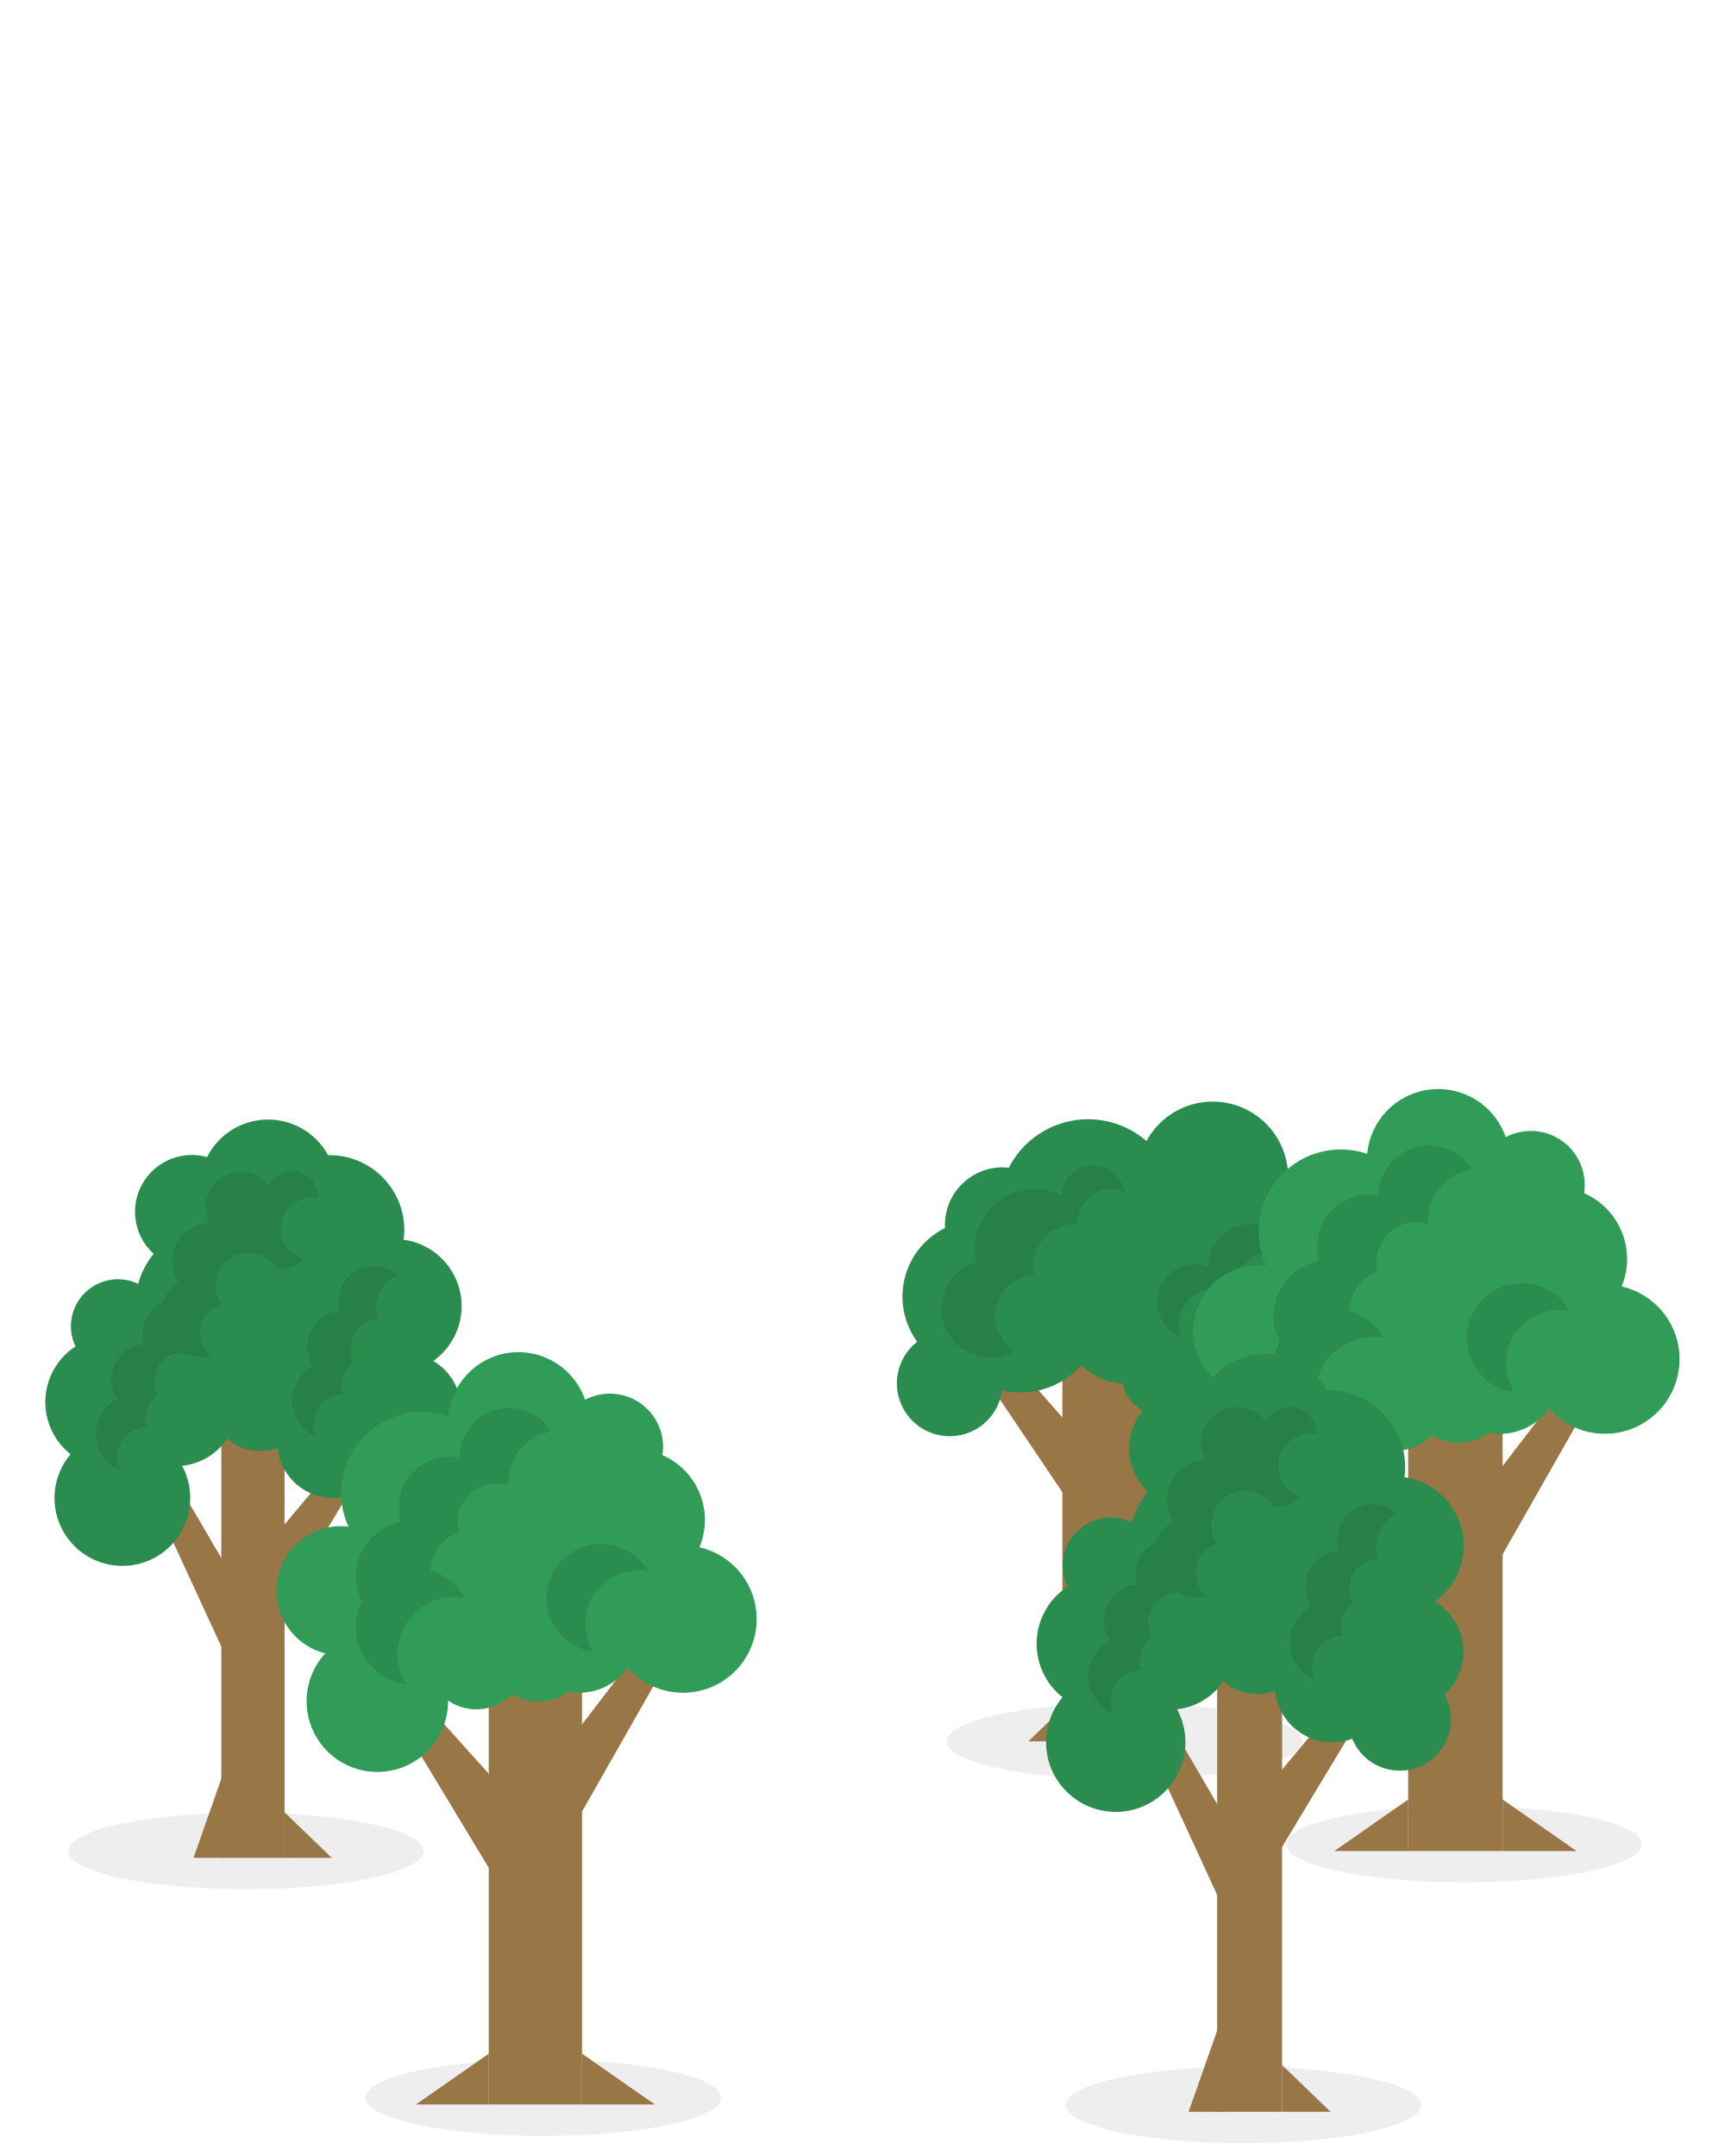
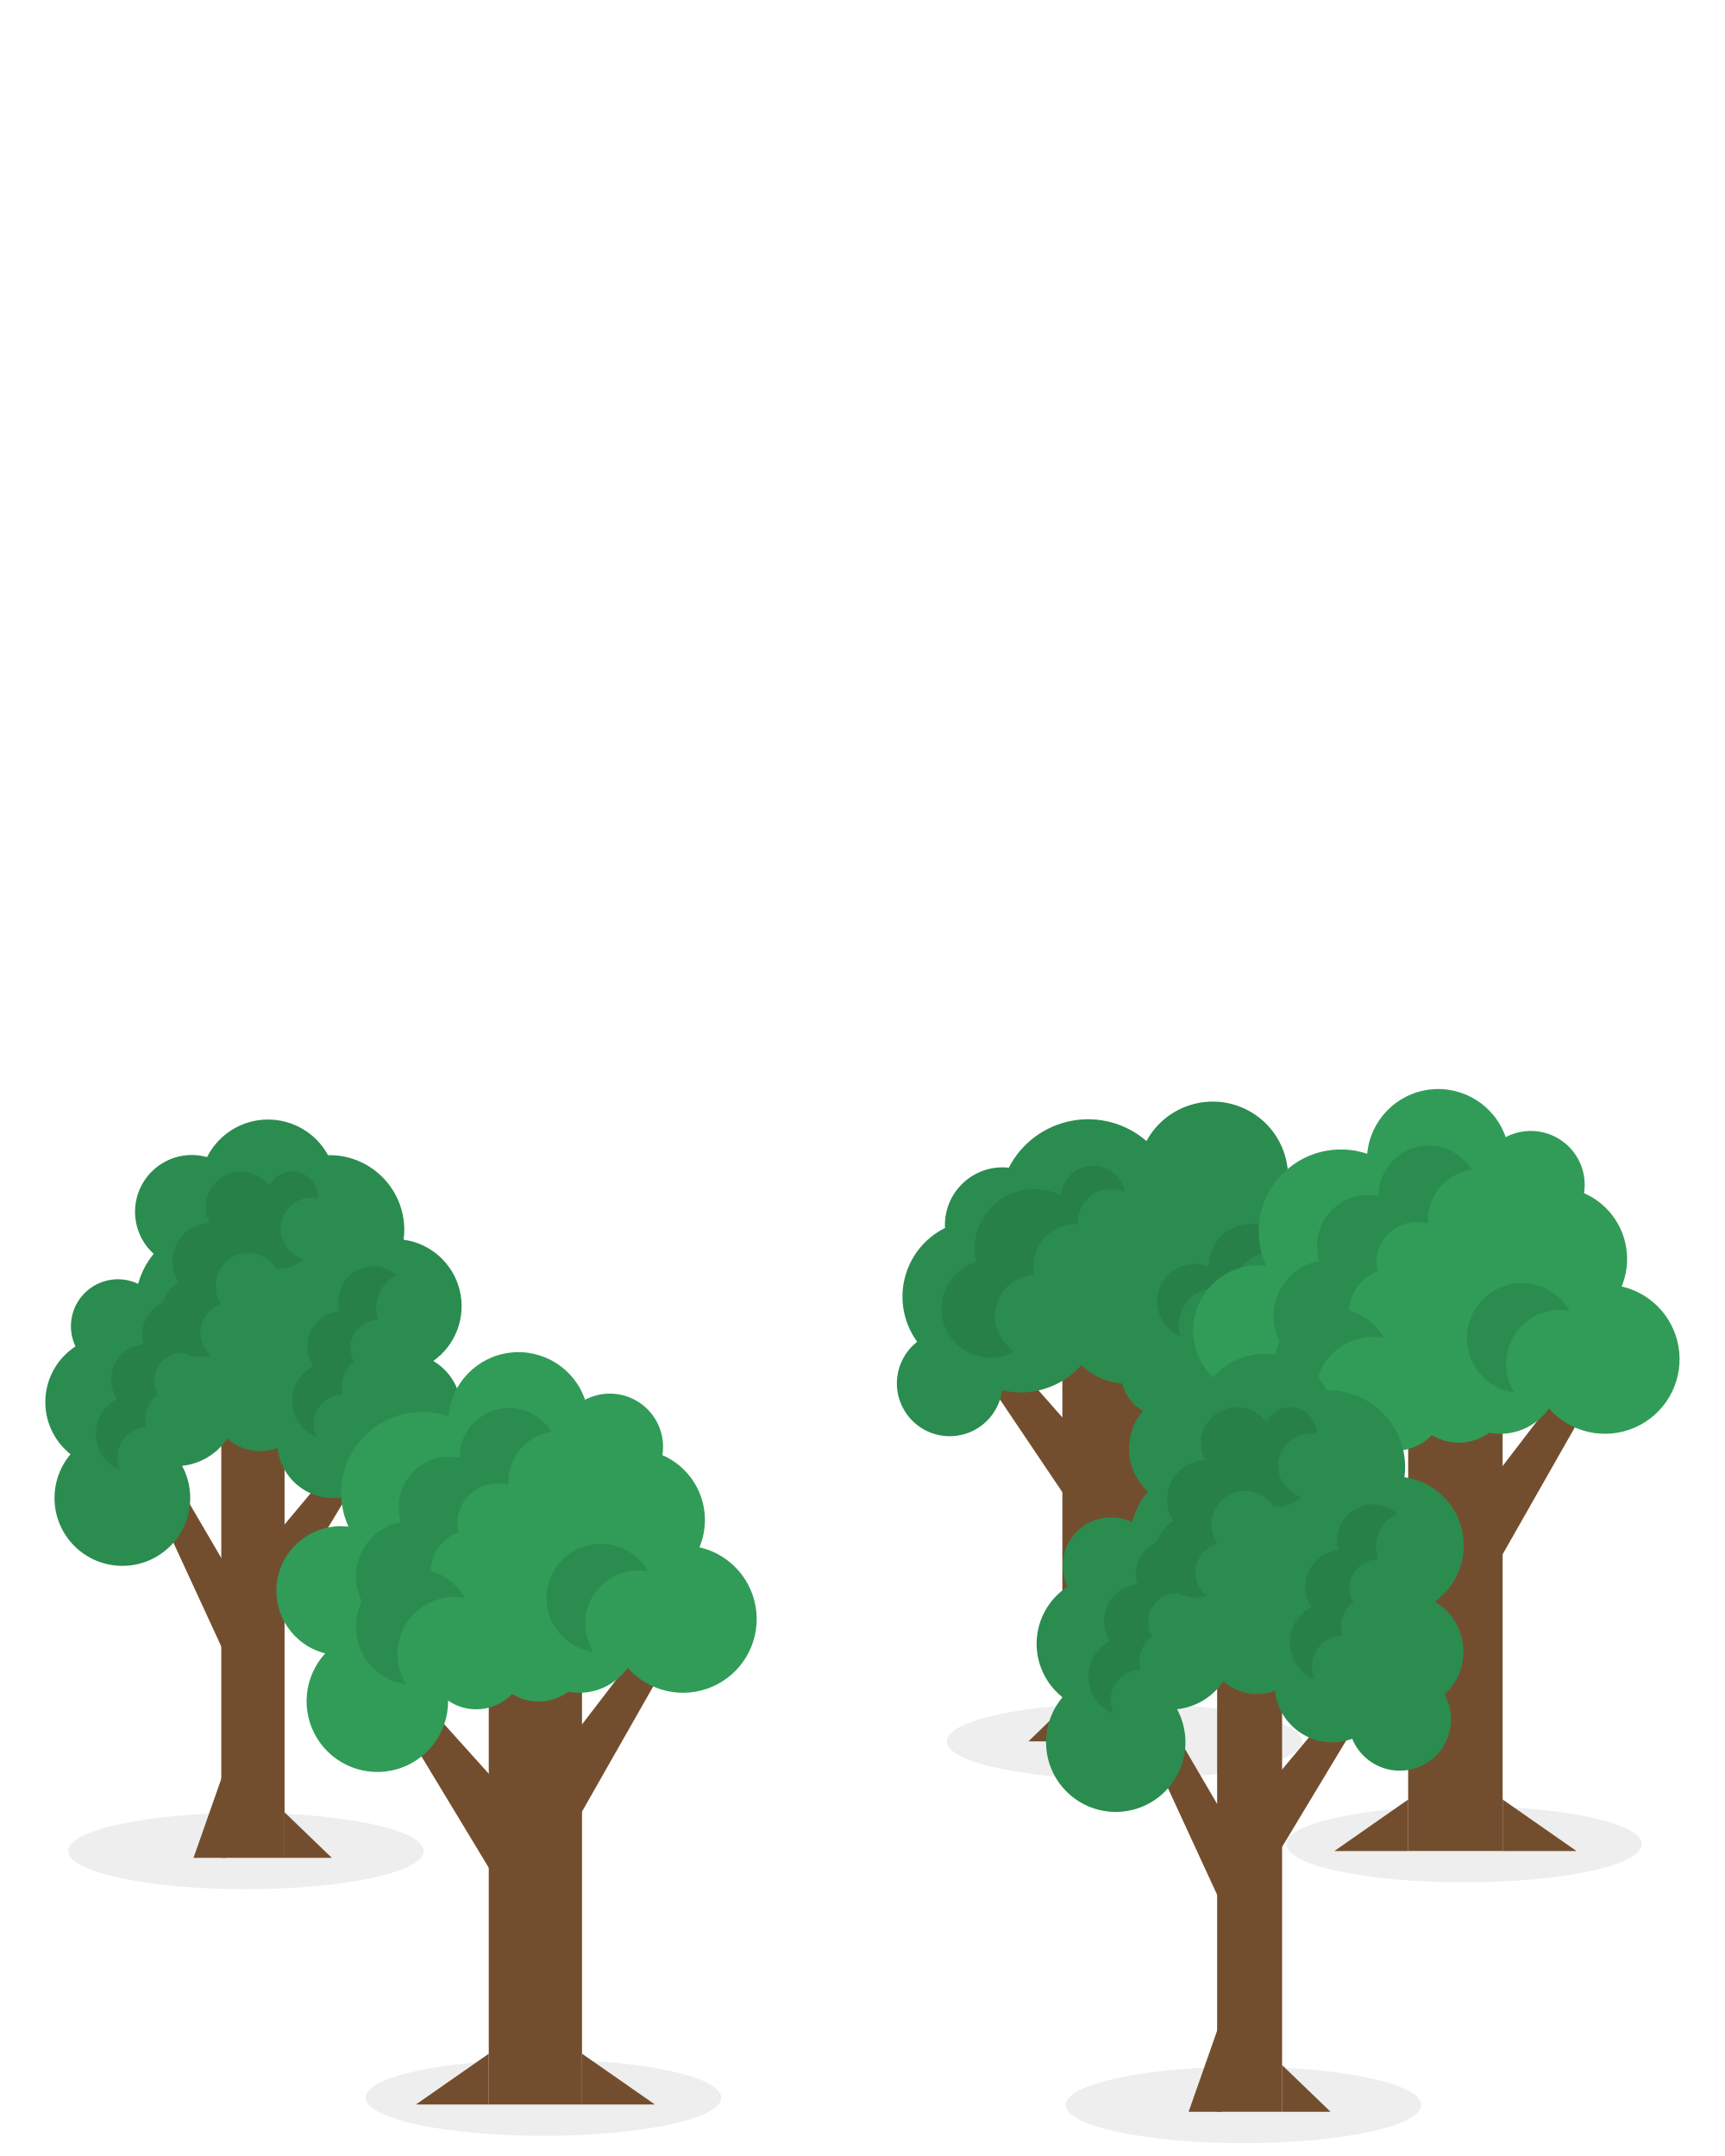
<svg xmlns="http://www.w3.org/2000/svg" viewBox="0 0 512 640">
  <ellipse cx="73" cy="549.47" opacity=".07" rx="52.76" ry="11.33" />
  <ellipse cx="161.29" cy="622.69" opacity=".07" rx="52.76" ry="11.33" />
  <ellipse cx="369.08" cy="624.85" opacity=".07" rx="52.76" ry="11.33" />
  <ellipse cx="434.54" cy="547.44" opacity=".07" rx="52.76" ry="11.33" />
  <ellipse cx="333.76" cy="516.91" opacity=".07" rx="52.76" ry="11.33" />
-   <g fill="#997645">
+   <g fill="#734e2e">
    <path d="m315.32 404.07h24.34v112.84h-24.34z" />
    <path d="m327.17 434.2-11.48 9.3-26.55-39.43h11.48z" />
    <path d="m327.72 455.22 11.48 9.3 26.55-39.43h-11.48z" />
  </g>
  <path d="m394.51 376.86a18.09 18.09 0 0 0 -14.43-17.72 22.37 22.37 0 0 0 -39.79-20.43 26.46 26.46 0 0 0 -40.87 7.92 16 16 0 0 0 -1.84-.11 17.12 17.12 0 0 0 -17.12 17.12c0 .29 0 .58.05.87a22.75 22.75 0 0 0 -8.28 33.79 15.68 15.68 0 1 0 25.2 14.39 24.52 24.52 0 0 0 5.52.65 24.13 24.13 0 0 0 18-8.09 19.34 19.34 0 0 0 12.16 5.43 12.76 12.76 0 0 0 11.57 9.76 14.87 14.87 0 0 0 28.73-1.36 15.44 15.44 0 0 0 1.81.1 16.93 16.93 0 0 0 12.58-28.29 18.06 18.06 0 0 0 6.71-14.03z" fill="#2b8c4f" />
-   <path d="m305.27 516.91h12.27v-11.94z" fill="#997645" />
-   <path d="m350.82 516.91h-12.27v-14.06z" fill="#997645" />
+   <path d="m305.27 516.91h12.27v-11.94z" fill="#734e2e" />
+   <path d="m350.82 516.91h-12.27v-14.06z" fill="#734e2e" />
  <path d="m295.28 390.71a12.32 12.32 0 0 1 11.65-12.3 12.6 12.6 0 0 1 -.26-2.55 12.47 12.47 0 0 1 12.47-12.47h.83c0-.25 0-.51 0-.76a9.64 9.64 0 0 1 13.83-8.7 9.5 9.5 0 0 0 -18.84.92 17.75 17.75 0 0 0 -25.7 15.88 17.45 17.45 0 0 0 .45 3.92 14.49 14.49 0 1 0 11.39 26.45 12.32 12.32 0 0 1 -5.82-10.39z" fill="#278048" />
  <path d="m374.39 363.77a12.5 12.5 0 0 0 -15.64 12.23 10.43 10.43 0 0 0 -1.4-.46 11.17 11.17 0 0 0 -7 21.15 10.91 10.91 0 0 1 10.26-14.28 12.49 12.49 0 0 0 5.93 5 12.23 12.23 0 0 1 14.7-15.63 11.47 11.47 0 0 1 2.13.77 12.5 12.5 0 0 0 -8.98-8.78z" fill="#278048" />
-   <path d="m417.96 419.45h28.04v130.01h-28.04z" fill="#997645" />
-   <path d="m432.25 453.12 13.23 9.18 27.83-48.93-11.81 1.58z" fill="#997645" />
-   <path d="m429.62 462.95-11.23 16.03-26.31-43.52 9.89-3.24z" fill="#997645" />
+   <path d="m417.96 419.45h28.04v130.01h-28.04z" fill="#734e2e" />
+   <path d="m432.25 453.12 13.23 9.18 27.83-48.93-11.81 1.58z" fill="#734e2e" />
+   <path d="m429.62 462.95-11.23 16.03-26.31-43.52 9.89-3.24z" fill="#734e2e" />
  <path d="m481.31 381.9a21.31 21.31 0 0 0 -11.16-27.71 15.31 15.31 0 0 0 .21-2.46 16 16 0 0 0 -23.46-14.17 21.17 21.17 0 0 0 -41.1 4.94 24.38 24.38 0 0 0 -30 33.22 18 18 0 0 0 -2.21-.14 19.42 19.42 0 0 0 -4.78 38.25 21.29 21.29 0 1 0 36.92 14.45c0-.09 0-.19 0-.28a14.9 14.9 0 0 0 19.27-2 15.17 15.17 0 0 0 16.94-.68 17.75 17.75 0 0 0 17.81-7.21 22.15 22.15 0 1 0 21.59-36.23z" fill="#309c58" />
-   <path d="m467.92 549.47h-21.91v-15.29z" fill="#997645" />
-   <path d="m396.06 549.47h21.9v-15.29z" fill="#997645" />
+   <path d="m467.92 549.47h-21.91v-15.29z" fill="#734e2e" />
+   <path d="m396.06 549.47h21.9v-15.29z" fill="#734e2e" />
  <path d="m447 404.82a15.93 15.93 0 0 1 18.9-15.68 16.32 16.32 0 1 0 -16.42 24.23 15.93 15.93 0 0 1 -2.48-8.55z" fill="#2b8c4f" />
  <path d="m436.78 347.17a14.92 14.92 0 0 0 -27.63 7.83 15.18 15.18 0 0 0 -17.58 19.3 16.64 16.64 0 0 0 -13.57 16.36 16.46 16.46 0 0 0 1.78 7.47 17.48 17.48 0 0 0 13.34 25 17.12 17.12 0 0 1 14.46-26.3 16.51 16.51 0 0 1 3.16.3 17.6 17.6 0 0 0 -10.35-8.13 13.08 13.08 0 0 1 8.45-11.57 11.77 11.77 0 0 1 -.32-2.68 12 12 0 0 1 15.34-11.51c0-.3-.05-.6-.05-.9a15.31 15.31 0 0 1 12.97-15.17z" fill="#2b8c4f" />
-   <path d="m65.69 423.78h18.78v127.71h-18.78z" fill="#997645" transform="matrix(-1 0 0 -1 150.15 975.27)" />
-   <path d="m69.22 468.53-2.47 22.54-22.49-48.77 6.98-4.51z" fill="#997645" />
-   <path d="m80.81 456.9 3.24 18.69 28.09-46.63-10.77 3.34z" fill="#997645" />
+   <path d="m65.69 423.78h18.78v127.71h-18.78z" fill="#734e2e" transform="matrix(-1 0 0 -1 150.15 975.27)" />
+   <path d="m69.22 468.53-2.47 22.54-22.49-48.77 6.98-4.51z" fill="#734e2e" />
+   <path d="m80.81 456.9 3.24 18.69 28.09-46.63-10.77 3.34z" fill="#734e2e" />
  <path d="m136.88 418.44a16.76 16.76 0 0 0 -8.28-14.44 19.92 19.92 0 0 0 -8.81-36 22.69 22.69 0 0 0 .21-2.88 22.22 22.22 0 0 0 -22.22-22.22h-.42a20.27 20.27 0 0 0 -35.9.57 16.86 16.86 0 0 0 -15.85 28.73 23.85 23.85 0 0 0 -4.61 8.9 13.95 13.95 0 0 0 -18.6 18.58 19.73 19.73 0 0 0 -1.46 32 20.14 20.14 0 1 0 33.11 3.45 18.43 18.43 0 0 0 13.43-8.13 14.42 14.42 0 0 0 14.9 2.78 16.63 16.63 0 0 0 22.33 13.88 14.84 14.84 0 0 0 28.29-6.24 14.68 14.68 0 0 0 -1.59-6.64 16.68 16.68 0 0 0 5.47-12.34z" fill="#2b8c4f" />
-   <path d="m98.48 551.49h-14.01v-13.51z" fill="#997645" />
-   <path d="m57.44 551.49h9.5v-27.03z" fill="#997645" />
+   <path d="m98.48 551.49h-14.01v-13.51z" fill="#734e2e" />
+   <path d="m57.44 551.49h9.5v-27.03z" fill="#734e2e" />
  <path d="m93.46 425.2a8.79 8.79 0 0 1 5.93-10.91 9.12 9.12 0 0 1 2.41-.35 9.11 9.11 0 0 1 3.26-9.78 8.32 8.32 0 0 1 4.9-12.07 8.08 8.08 0 0 1 2.31-.34c-.07-.2-.14-.39-.2-.59a10.63 10.63 0 0 1 5.66-12.63 10.37 10.37 0 0 0 -16.87 10.65 11.12 11.12 0 0 0 -2.09.39 10.57 10.57 0 0 0 -7.13 13.12 10.79 10.79 0 0 0 1.36 2.84 11.54 11.54 0 0 0 1 21 8.19 8.19 0 0 1 -.54-1.33z" fill="#278048" />
  <path d="m86.77 347.73a7.67 7.67 0 0 0 -6.89 4.27 10.45 10.45 0 0 0 -17.68 11 11.41 11.41 0 0 0 -9.2 17.6 12.12 12.12 0 0 0 -4.78 6.08 10.37 10.37 0 0 0 -5.58 12.32 10.18 10.18 0 0 0 -2.08.4 10.56 10.56 0 0 0 -5.83 15.92 11.54 11.54 0 0 0 1 21 9.19 9.19 0 0 1 -.52-1.33 8.76 8.76 0 0 1 5.93-10.9 8.67 8.67 0 0 1 2.4-.36 9.09 9.09 0 0 1 3.3-9.73 8.3 8.3 0 0 1 4.89-12.08 8.46 8.46 0 0 1 2.32-.34l-.06-.16a11.88 11.88 0 0 0 8.65 1 8.8 8.8 0 0 1 3.09-15.19 9.75 9.75 0 1 1 16.27-10.74 8.08 8.08 0 0 0 1.31.11 9.16 9.16 0 0 0 6.69-2.89 9.32 9.32 0 0 1 2.66-18.26 9.21 9.21 0 0 1 1.76.18c0-.08 0-.16 0-.23a7.67 7.67 0 0 0 -7.65-7.67z" fill="#278048" />
-   <path d="m361.26 495.76h19.28v131.12h-19.28z" fill="#997645" transform="matrix(-1 0 0 -1 741.8 1122.63)" />
-   <path d="m364.89 541.7-2.54 23.14-23.08-50.07 7.17-4.63z" fill="#997645" />
-   <path d="m376.79 529.76 3.32 19.19 28.84-47.87-11.05 3.42z" fill="#997645" />
+   <path d="m361.26 495.76h19.28v131.12h-19.28z" fill="#734e2e" transform="matrix(-1 0 0 -1 741.8 1122.63)" />
+   <path d="m364.89 541.7-2.54 23.14-23.08-50.07 7.17-4.63z" fill="#734e2e" />
+   <path d="m376.79 529.76 3.32 19.19 28.84-47.87-11.05 3.42z" fill="#734e2e" />
  <path d="m434.36 490.28a17.21 17.21 0 0 0 -8.51-14.84 20.45 20.45 0 0 0 -9-36.92 24 24 0 0 0 .21-3 22.81 22.81 0 0 0 -22.81-22.81c-.15 0-.29 0-.43 0a20.8 20.8 0 0 0 -36.85.59 17.31 17.31 0 0 0 -16.28 29.43 24.41 24.41 0 0 0 -4.69 9.13 14.34 14.34 0 0 0 -19.14 19.14 20.24 20.24 0 0 0 -1.49 32.83 20.68 20.68 0 1 0 34 3.54 18.94 18.94 0 0 0 13.75-8.34 14.84 14.84 0 0 0 15.3 2.86 17.1 17.1 0 0 0 22.93 14.25 15.23 15.23 0 1 0 27.42-13.14 17.16 17.16 0 0 0 5.59-12.72z" fill="#2b8c4f" />
-   <path d="m394.93 626.88h-14.39v-13.87z" fill="#997645" />
-   <path d="m352.79 626.88h9.76v-27.76z" fill="#997645" />
+   <path d="m394.93 626.88h-14.39v-13.87z" fill="#734e2e" />
+   <path d="m352.79 626.88h9.76v-27.76z" fill="#734e2e" />
  <path d="m389.78 497.21a9 9 0 0 1 6.09-11.21 8.79 8.79 0 0 1 2.46-.37 9.35 9.35 0 0 1 3.36-10 8.75 8.75 0 0 1 -.76-1.77 8.55 8.55 0 0 1 5.78-10.63 8.22 8.22 0 0 1 2.38-.35c-.07-.2-.15-.4-.21-.61a10.92 10.92 0 0 1 5.81-13 10.64 10.64 0 0 0 -17.31 10.94 10.84 10.84 0 0 0 -8.12 16.79 11.85 11.85 0 0 0 1.06 21.56 9.07 9.07 0 0 1 -.54-1.35z" fill="#278048" />
  <path d="m382.91 417.68a7.86 7.86 0 0 0 -7.08 4.42 10.73 10.73 0 0 0 -18.15 11.34 11.73 11.73 0 0 0 -9.46 18 12.51 12.51 0 0 0 -4.9 6.25 10.63 10.63 0 0 0 -5.72 12.66 10.84 10.84 0 0 0 -8.12 16.76 11.84 11.84 0 0 0 1.06 21.55 8.56 8.56 0 0 1 -.54-1.36 9 9 0 0 1 6.09-11.2 9.15 9.15 0 0 1 2.46-.36 9.37 9.37 0 0 1 3.36-10 8.75 8.75 0 0 1 -.76-1.77 8.52 8.52 0 0 1 8.16-11l-.06-.17a12.34 12.34 0 0 0 5.74 1.41 12.59 12.59 0 0 0 3.15-.41 9 9 0 0 1 3.17-15.6 10 10 0 1 1 16.7-11 10 10 0 0 0 1.35.11 9.43 9.43 0 0 0 6.86-3 9.57 9.57 0 0 1 4.54-18.57c0-.08 0-.15 0-.23a7.87 7.87 0 0 0 -7.85-7.83z" fill="#278048" />
-   <path d="m145.07 496.37h27.68v128.34h-27.68z" fill="#997645" />
-   <path d="m159.18 529.6 13.06 9.06 27.47-48.3-11.67 1.57z" fill="#997645" />
-   <path d="m156.58 539.31-11.09 15.82-25.96-42.96 9.75-3.19z" fill="#997645" />
+   <path d="m145.07 496.37h27.68v128.34h-27.68z" fill="#734e2e" />
+   <path d="m159.18 529.6 13.06 9.06 27.47-48.3-11.67 1.57z" fill="#734e2e" />
+   <path d="m156.58 539.31-11.09 15.82-25.96-42.96 9.75-3.19z" fill="#734e2e" />
  <path d="m207.6 459.3a21 21 0 0 0 -11-27.35 16.39 16.39 0 0 0 .21-2.44 15.8 15.8 0 0 0 -23.16-14 20.89 20.89 0 0 0 -40.57 4.88 24.07 24.07 0 0 0 -29.65 32.79 19.62 19.62 0 0 0 -2.18-.14 19.17 19.17 0 0 0 -4.72 37.76 21 21 0 1 0 36.47 14.28c0-.09 0-.18 0-.27a14.73 14.73 0 0 0 19-1.95 15 15 0 0 0 16.72-.68 17.28 17.28 0 0 0 3.24.31 17.56 17.56 0 0 0 14.34-7.43 21.87 21.87 0 1 0 21.3-35.76z" fill="#309c58" />
-   <path d="m194.38 624.71h-21.63v-15.08z" fill="#997645" />
-   <path d="m123.45 624.71h21.62v-15.08z" fill="#997645" />
+   <path d="m194.38 624.71h-21.63v-15.08z" fill="#734e2e" />
+   <path d="m123.45 624.71h21.62v-15.08z" fill="#734e2e" />
  <path d="m173.69 481.92a15.76 15.76 0 0 1 15.75-15.75 15.44 15.44 0 0 1 2.91.28 16.11 16.11 0 1 0 -16.2 23.91 15.68 15.68 0 0 1 -2.46-8.44z" fill="#2b8c4f" />
  <path d="m163.65 425a14.73 14.73 0 0 0 -27.28 7.72 15.68 15.68 0 0 0 -3-.3 15 15 0 0 0 -14.37 19.41 16.38 16.38 0 0 0 -11.6 23.49 17.08 17.08 0 0 0 -1.76 7.55 17.29 17.29 0 0 0 14.95 17.13 16.9 16.9 0 0 1 17.41-25.67 17.34 17.34 0 0 0 -10.26-8.07 12.94 12.94 0 0 1 8.34-11.42 12.07 12.07 0 0 1 -.3-2.64 11.83 11.83 0 0 1 15.13-11.37c0-.3 0-.59 0-.89a15.1 15.1 0 0 1 12.74-14.94z" fill="#2b8c4f" />
</svg>
